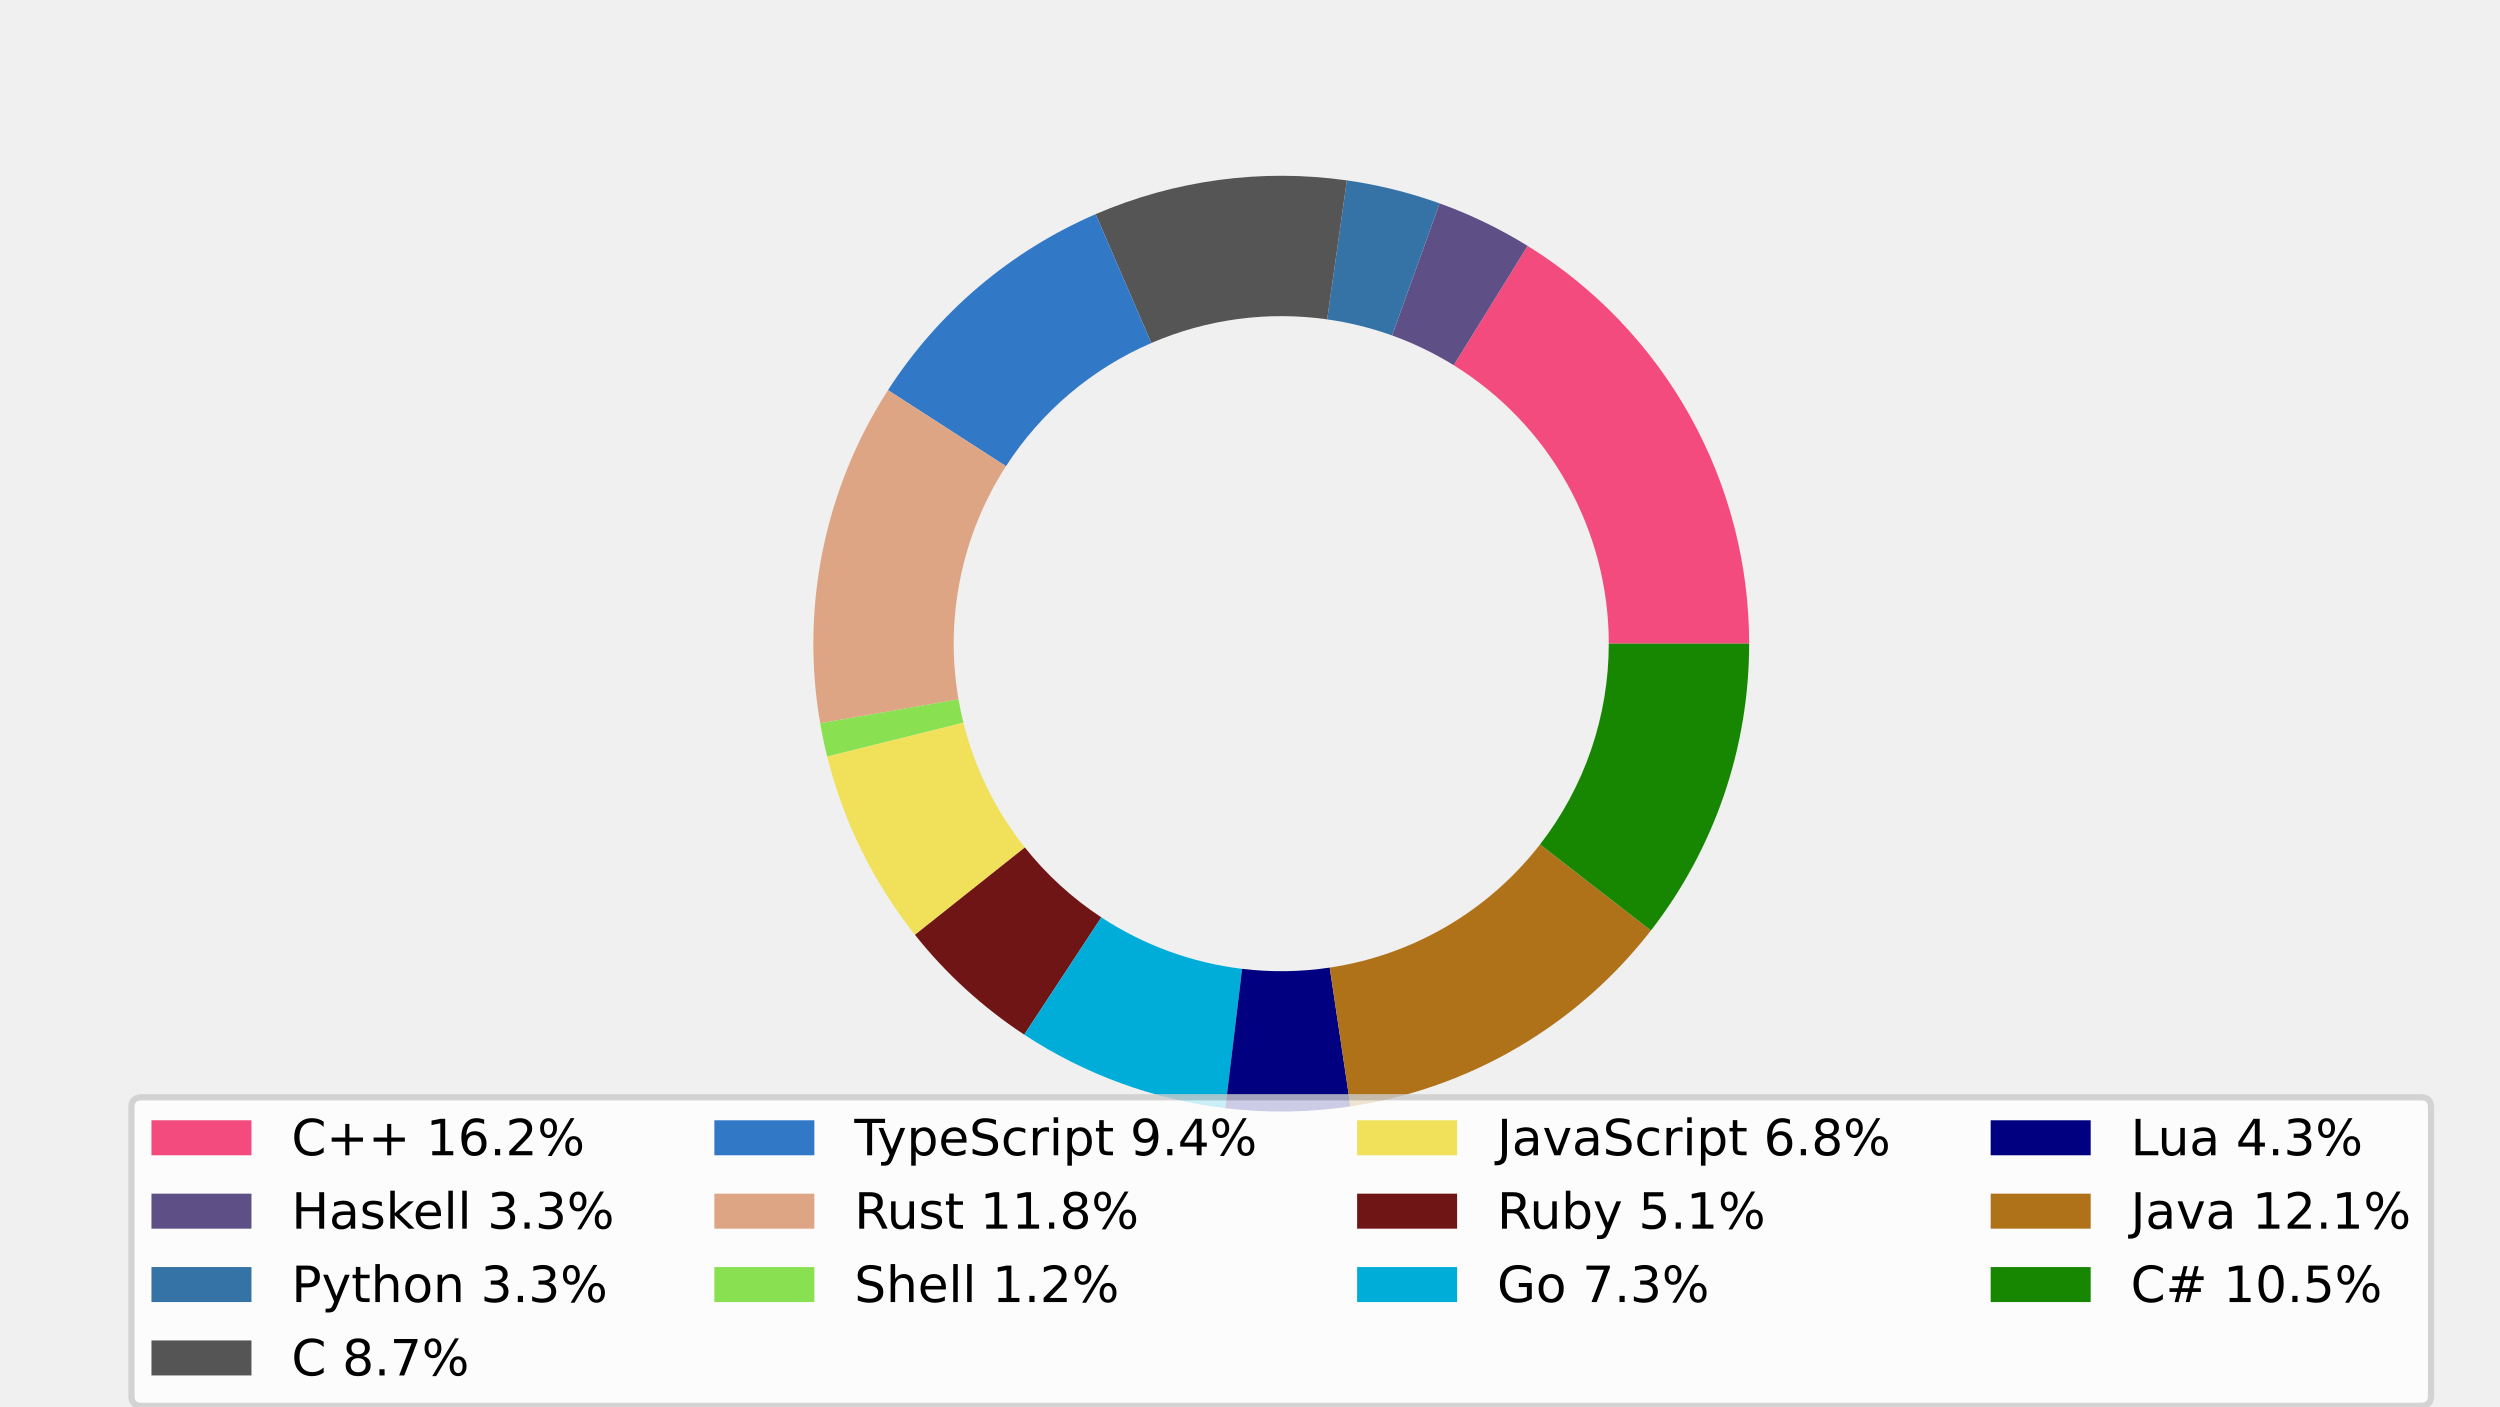
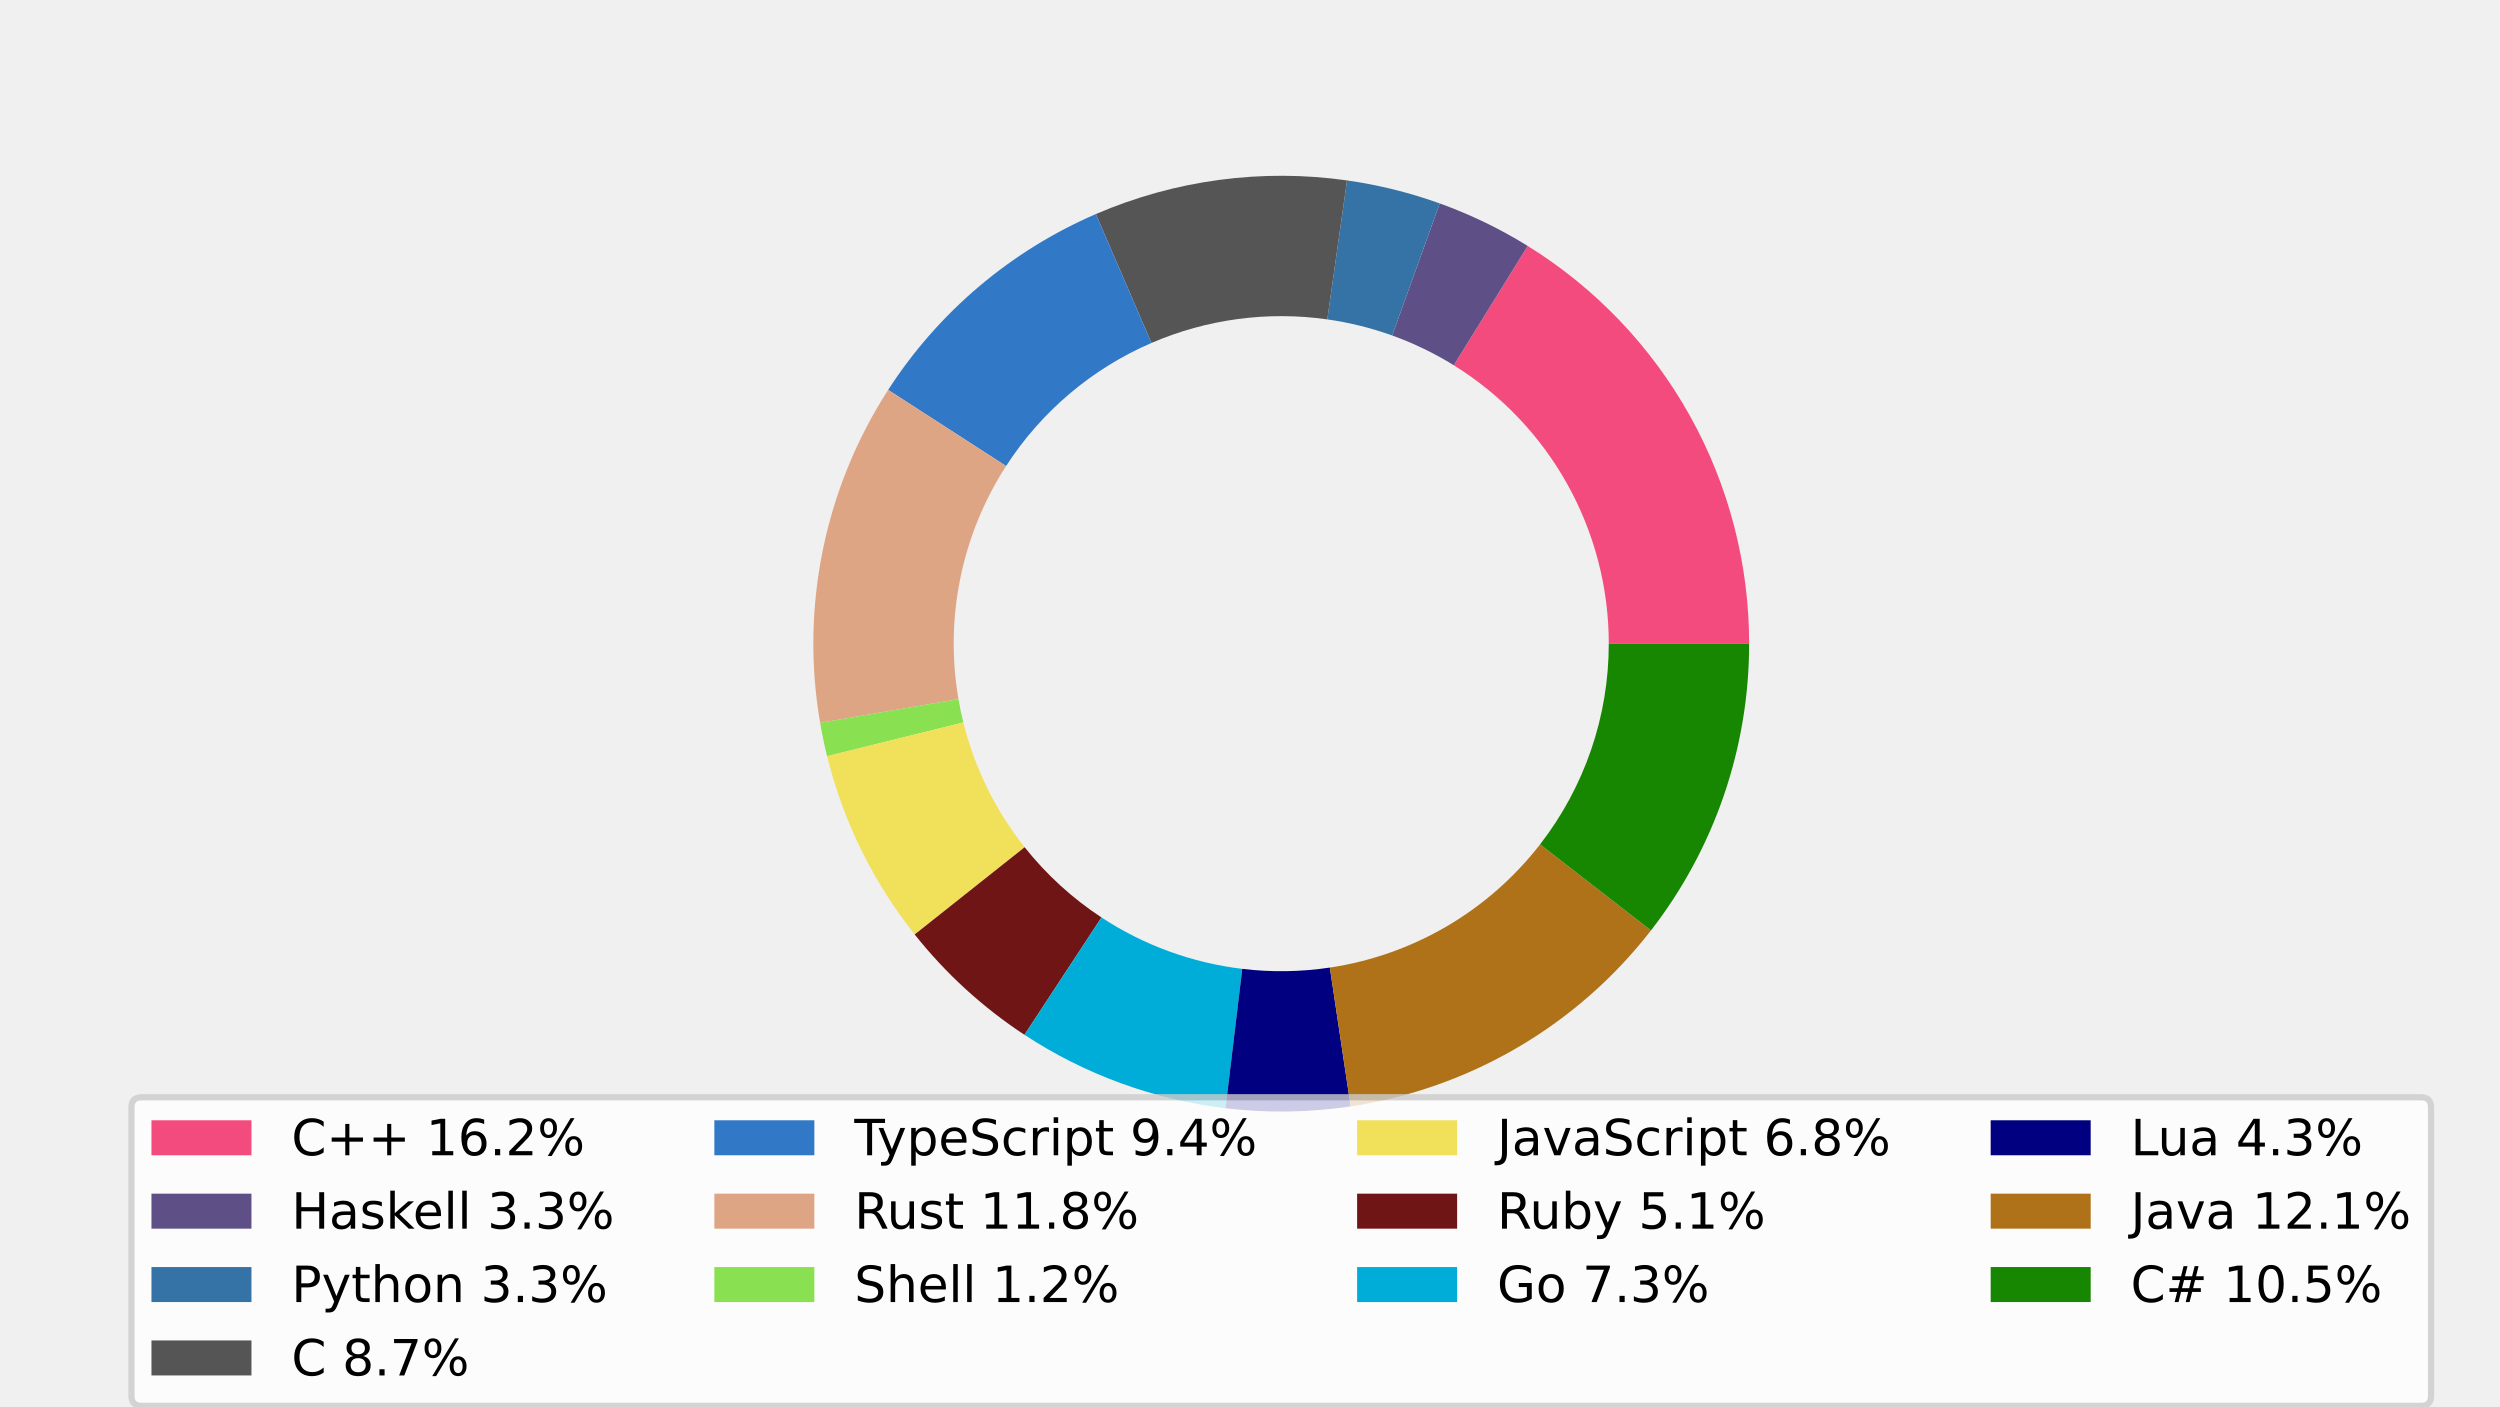
<svg xmlns="http://www.w3.org/2000/svg" xmlns:xlink="http://www.w3.org/1999/xlink" width="400pt" height="225pt" viewBox="0 0 400 225" version="1.1">
  <defs>
    <style type="text/css">*{stroke-linejoin: round; stroke-linecap: butt}</style>
  </defs>
  <g id="figure_1">
    <g id="patch_1">
      <path d="M 0 225  L 400 225  L 400 0  L 0 0  L 0 225  z " style="fill: none" />
    </g>
    <g id="axes_1">
      <g id="patch_2">
-         <path d="M 257.405 102.987  C 257.405 94.063 255.125 85.285 250.783 77.489  C 246.441 69.692 240.179 63.133 232.592 58.434  L 244.417 39.34  C 255.255 46.052 264.201 55.423 270.404 66.561  C 276.607 77.698 279.864 90.238 279.864 102.987  z " clip-path="url(#p9ce96ccfa5)" style="fill: #f34b7d" />
+         <path d="M 257.405 102.987  C 257.405 94.065 255.126 85.29 250.786 77.495  C 246.447 69.7 240.187 63.141 232.603 58.441  L 244.434 39.35  C 255.267 46.064 264.209 55.434 270.409 66.569  C 276.609 77.705 279.864 90.242 279.864 102.987  z " clip-path="url(#pddd008ba89)" style="fill: #f34b7d" />
      </g>
      <g id="patch_3">
-         <path d="M 232.592 58.434  C 231.037 57.471 229.433 56.591 227.787 55.796  C 226.14 55.001 224.454 54.292 222.733 53.674  L 230.333 32.539  C 232.791 33.423 235.201 34.435 237.553 35.571  C 239.905 36.707 242.196 37.965 244.417 39.34  z " clip-path="url(#p9ce96ccfa5)" style="fill: #5e5086" />
+         <path d="M 232.603 58.441  C 231.05 57.479 229.447 56.598 227.801 55.802  C 226.155 55.007 224.469 54.298 222.749 53.679  L 230.356 32.548  C 232.813 33.432 235.222 34.444 237.573 35.58  C 239.924 36.717 242.214 37.975 244.434 39.35  z " clip-path="url(#pddd008ba89)" style="fill: #5e5086" />
      </g>
      <g id="patch_4">
-         <path d="M 222.733 53.674  C 221.052 53.069 219.34 52.551 217.606 52.121  C 215.871 51.691 214.116 51.35 212.347 51.1  L 215.496 28.862  C 218.023 29.22 220.531 29.707 223.008 30.321  C 225.486 30.935 227.931 31.676 230.333 32.539  z " clip-path="url(#p9ce96ccfa5)" style="fill: #3572a5" />
+         <path d="M 222.749 53.679  C 221.068 53.074 219.357 52.556 217.624 52.125  C 215.89 51.695 214.135 51.354 212.366 51.102  L 215.524 28.866  C 218.05 29.225 220.557 29.713 223.034 30.327  C 225.511 30.942 227.954 31.683 230.356 32.548  z " clip-path="url(#pddd008ba89)" style="fill: #3572a5" />
      </g>
      <g id="patch_5">
-         <path d="M 212.347 51.1  C 207.595 50.427 202.774 50.41 198.017 51.049  C 193.261 51.689 188.615 52.979 184.21 54.883  L 175.3 34.266  C 181.593 31.547 188.23 29.704 195.025 28.791  C 201.819 27.877 208.708 27.901 215.496 28.862  z " clip-path="url(#p9ce96ccfa5)" style="fill: #555555" />
+         <path d="M 212.366 51.102  C 207.616 50.428 202.796 50.409 198.041 51.046  C 193.285 51.683 188.64 52.971 184.235 54.872  L 175.335 34.251  C 181.628 31.535 188.265 29.696 195.058 28.786  C 201.851 27.876 208.738 27.903 215.524 28.866  z " clip-path="url(#pddd008ba89)" style="fill: #555555" />
      </g>
      <g id="patch_6">
-         <path d="M 184.21 54.883  C 179.468 56.932 175.056 59.671 171.116 63.01  C 167.176 66.35 163.751 70.254 160.953 74.595  L 142.075 62.427  C 146.073 56.225 150.965 50.648 156.594 45.877  C 162.223 41.106 168.526 37.194 175.3 34.266  z " clip-path="url(#p9ce96ccfa5)" style="fill: #3178c6" />
+         <path d="M 184.235 54.872  C 179.494 56.918 175.081 59.654 171.14 62.99  C 167.199 66.326 163.772 70.227 160.972 74.565  L 142.103 62.385  C 146.103 56.187 150.998 50.615 156.628 45.849  C 162.259 41.082 168.562 37.174 175.335 34.251  z " clip-path="url(#pddd008ba89)" style="fill: #3178c6" />
      </g>
      <g id="patch_7">
-         <path d="M 160.953 74.595  C 157.425 80.069 154.948 86.152 153.649 92.533  C 152.349 98.914 152.251 105.482 153.359 111.899  L 131.227 115.719  C 129.645 106.551 129.785 97.169 131.641 88.053  C 133.496 78.937 137.035 70.247 142.075 62.427  z " clip-path="url(#p9ce96ccfa5)" style="fill: #dea584" />
+         <path d="M 160.972 74.565  C 157.441 80.035 154.96 86.115 153.657 92.494  C 152.353 98.872 152.249 105.438 153.351 111.854  L 131.216 115.655  C 129.642 106.488 129.79 97.108 131.652 87.996  C 133.515 78.884 137.059 70.199 142.103 62.385  z " clip-path="url(#pddd008ba89)" style="fill: #dea584" />
      </g>
      <g id="patch_8">
-         <path d="M 153.359 111.899  C 153.467 112.526 153.587 113.151 153.718 113.774  C 153.849 114.397 153.991 115.017 154.144 115.635  L 132.349 121.055  C 132.13 120.173 131.926 119.287 131.739 118.397  C 131.552 117.508 131.381 116.615 131.227 115.719  z " clip-path="url(#p9ce96ccfa5)" style="fill: #89e051" />
+         <path d="M 153.351 111.854  C 153.459 112.481 153.578 113.106 153.708 113.729  C 153.838 114.352 153.98 114.972 154.133 115.589  L 132.333 120.991  C 132.115 120.108 131.912 119.222 131.726 118.333  C 131.54 117.443 131.369 116.55 131.216 115.655  z " clip-path="url(#pddd008ba89)" style="fill: #89e051" />
      </g>
      <g id="patch_9">
-         <path d="M 154.144 115.635  C 155.047 119.265 156.336 122.788 157.989 126.143  C 159.642 129.499 161.649 132.668 163.977 135.596  L 146.395 149.571  C 143.07 145.388 140.203 140.861 137.841 136.067  C 135.48 131.274 133.639 126.241 132.349 121.055  z " clip-path="url(#p9ce96ccfa5)" style="fill: #f1e05a" />
+         <path d="M 154.133 115.589  C 155.033 119.219 156.318 122.743 157.967 126.099  C 159.616 129.455 161.62 132.625 163.944 135.555  L 146.349 149.513  C 143.029 145.327 140.166 140.799 137.81 136.004  C 135.454 131.209 133.618 126.176 132.333 120.991  z " clip-path="url(#pddd008ba89)" style="fill: #f1e05a" />
      </g>
      <g id="patch_10">
-         <path d="M 163.977 135.596  C 165.704 137.769 167.601 139.801 169.651 141.674  C 171.7 143.546 173.894 145.253 176.214 146.777  L 163.877 165.545  C 160.564 163.367 157.428 160.929 154.501 158.254  C 151.573 155.579 148.863 152.676 146.395 149.571  z " clip-path="url(#p9ce96ccfa5)" style="fill: #701516" />
+         <path d="M 163.944 135.555  C 165.678 137.74 167.583 139.784 169.642 141.666  C 171.701 143.548 173.907 145.263 176.239 146.794  L 163.913 165.568  C 160.581 163.381 157.43 160.931 154.489 158.243  C 151.547 155.554 148.825 152.635 146.349 149.513  z " clip-path="url(#pddd008ba89)" style="fill: #701516" />
      </g>
      <g id="patch_11">
-         <path d="M 176.214 146.777  C 179.588 148.995 183.206 150.815 186.998 152.202  C 190.789 153.589 194.728 154.533 198.736 155.016  L 196.052 177.314  C 190.326 176.625 184.698 175.276 179.282 173.295  C 173.866 171.313 168.696 168.713 163.877 165.545  z " clip-path="url(#p9ce96ccfa5)" style="fill: #00add8" />
+         <path d="M 176.239 146.794  C 179.613 149.009 183.231 150.827 187.022 152.211  C 190.813 153.596 194.752 154.538 198.759 155.019  L 196.085 177.318  C 190.36 176.631 184.734 175.286 179.318 173.308  C 173.902 171.33 168.732 168.733 163.913 165.568  z " clip-path="url(#pddd008ba89)" style="fill: #00add8" />
      </g>
      <g id="patch_12">
-         <path d="M 198.736 155.016  C 201.064 155.296 203.408 155.42 205.752 155.386  C 208.096 155.353 210.435 155.162 212.754 154.815  L 216.077 177.027  C 212.764 177.522 209.423 177.795 206.074 177.843  C 202.725 177.891 199.377 177.714 196.052 177.314  z " clip-path="url(#p9ce96ccfa5)" style="fill: #000080" />
+         <path d="M 198.759 155.019  C 201.086 155.298 203.43 155.42 205.773 155.386  C 208.117 155.351 210.455 155.16 212.773 154.812  L 216.104 177.023  C 212.793 177.519 209.452 177.793 206.104 177.843  C 202.757 177.892 199.409 177.717 196.085 177.318  z " clip-path="url(#pddd008ba89)" style="fill: #000080" />
      </g>
      <g id="patch_13">
-         <path d="M 212.754 154.815  C 219.36 153.827 225.716 151.584 231.48 148.209  C 237.244 144.834 242.31 140.388 246.404 135.111  L 264.148 148.879  C 258.299 156.417 251.062 162.769 242.828 167.59  C 234.594 172.412 225.514 175.615 216.077 177.027  z " clip-path="url(#p9ce96ccfa5)" style="fill: #b07219" />
+         <path d="M 212.773 154.812  C 219.377 153.821 225.731 151.578 231.492 148.202  C 237.254 144.826 242.317 140.38 246.41 135.104  L 264.156 148.868  C 258.31 156.406 251.077 162.758 242.846 167.58  C 234.615 172.403 225.538 175.608 216.104 177.023  z " clip-path="url(#pddd008ba89)" style="fill: #b07219" />
      </g>
      <g id="patch_14">
-         <path d="M 246.404 135.111  C 249.945 130.547 252.707 125.429 254.578 119.965  C 256.45 114.5 257.405 108.763 257.405 102.987  L 279.864 102.987  C 279.864 111.239 278.5 119.434 275.826 127.241  C 273.153 135.048 269.207 142.359 264.148 148.879  z " clip-path="url(#p9ce96ccfa5)" style="fill: #178600" />
+         <path d="M 246.41 135.104  C 249.949 130.541 252.709 125.424 254.58 119.96  C 256.45 114.497 257.405 108.762 257.405 102.987  L 279.864 102.987  C 279.864 111.237 278.5 119.43 275.828 127.235  C 273.156 135.04 269.212 142.35 264.156 148.868  z " clip-path="url(#pddd008ba89)" style="fill: #178600" />
      </g>
    </g>
    <g id="axes_2">
      <g id="legend_1">
        <g id="patch_15">
          <path d="M 22.634 224.935  L 387.366 224.935  Q 388.966 224.935 388.966 223.335  L 388.966 177.165  Q 388.966 175.565 387.366 175.565  L 22.634 175.565  Q 21.034 175.565 21.034 177.165  L 21.034 223.335  Q 21.034 224.935 22.634 224.935  z " style="fill: #ffffff; opacity: 0.8; stroke: #cccccc; stroke-linejoin: miter" />
        </g>
        <g id="patch_16">
          <path d="M 24.234 184.844  L 40.234 184.844  L 40.234 179.244  L 24.234 179.244  z " style="fill: #f34b7d" />
        </g>
        <g id="text_1">
          <g transform="translate(46.63437 184.8438) scale(0.08 -0.08)">
            <defs>
              <path id="DejaVuSans-43" d="M 4122 4306  L 4122 3641  Q 3803 3938 3442 4084  Q 3081 4231 2675 4231  Q 1875 4231 1450 3742  Q 1025 3253 1025 2328  Q 1025 1406 1450 917  Q 1875 428 2675 428  Q 3081 428 3442 575  Q 3803 722 4122 1019  L 4122 359  Q 3791 134 3420 21  Q 3050 -91 2638 -91  Q 1578 -91 968 557  Q 359 1206 359 2328  Q 359 3453 968 4101  Q 1578 4750 2638 4750  Q 3056 4750 3426 4639  Q 3797 4528 4122 4306  z " transform="scale(0.015625)" />
              <path id="DejaVuSans-2b" d="M 2944 4013  L 2944 2272  L 4684 2272  L 4684 1741  L 2944 1741  L 2944 0  L 2419 0  L 2419 1741  L 678 1741  L 678 2272  L 2419 2272  L 2419 4013  L 2944 4013  z " transform="scale(0.015625)" />
              <path id="DejaVuSans-20" transform="scale(0.015625)" />
              <path id="DejaVuSans-31" d="M 794 531  L 1825 531  L 1825 4091  L 703 3866  L 703 4441  L 1819 4666  L 2450 4666  L 2450 531  L 3481 531  L 3481 0  L 794 0  L 794 531  z " transform="scale(0.015625)" />
              <path id="DejaVuSans-36" d="M 2113 2584  Q 1688 2584 1439 2293  Q 1191 2003 1191 1497  Q 1191 994 1439 701  Q 1688 409 2113 409  Q 2538 409 2786 701  Q 3034 994 3034 1497  Q 3034 2003 2786 2293  Q 2538 2584 2113 2584  z M 3366 4563  L 3366 3988  Q 3128 4100 2886 4159  Q 2644 4219 2406 4219  Q 1781 4219 1451 3797  Q 1122 3375 1075 2522  Q 1259 2794 1537 2939  Q 1816 3084 2150 3084  Q 2853 3084 3261 2657  Q 3669 2231 3669 1497  Q 3669 778 3244 343  Q 2819 -91 2113 -91  Q 1303 -91 875 529  Q 447 1150 447 2328  Q 447 3434 972 4092  Q 1497 4750 2381 4750  Q 2619 4750 2861 4703  Q 3103 4656 3366 4563  z " transform="scale(0.015625)" />
              <path id="DejaVuSans-2e" d="M 684 794  L 1344 794  L 1344 0  L 684 0  L 684 794  z " transform="scale(0.015625)" />
              <path id="DejaVuSans-32" d="M 1228 531  L 3431 531  L 3431 0  L 469 0  L 469 531  Q 828 903 1448 1529  Q 2069 2156 2228 2338  Q 2531 2678 2651 2914  Q 2772 3150 2772 3378  Q 2772 3750 2511 3984  Q 2250 4219 1831 4219  Q 1534 4219 1204 4116  Q 875 4013 500 3803  L 500 4441  Q 881 4594 1212 4672  Q 1544 4750 1819 4750  Q 2544 4750 2975 4387  Q 3406 4025 3406 3419  Q 3406 3131 3298 2873  Q 3191 2616 2906 2266  Q 2828 2175 2409 1742  Q 1991 1309 1228 531  z " transform="scale(0.015625)" />
              <path id="DejaVuSans-25" d="M 4653 2053  Q 4381 2053 4226 1822  Q 4072 1591 4072 1178  Q 4072 772 4226 539  Q 4381 306 4653 306  Q 4919 306 5073 539  Q 5228 772 5228 1178  Q 5228 1588 5073 1820  Q 4919 2053 4653 2053  z M 4653 2450  Q 5147 2450 5437 2106  Q 5728 1763 5728 1178  Q 5728 594 5436 251  Q 5144 -91 4653 -91  Q 4153 -91 3862 251  Q 3572 594 3572 1178  Q 3572 1766 3864 2108  Q 4156 2450 4653 2450  z M 1428 4353  Q 1159 4353 1004 4120  Q 850 3888 850 3481  Q 850 3069 1003 2837  Q 1156 2606 1428 2606  Q 1700 2606 1854 2837  Q 2009 3069 2009 3481  Q 2009 3884 1853 4118  Q 1697 4353 1428 4353  z M 4250 4750  L 4750 4750  L 1831 -91  L 1331 -91  L 4250 4750  z M 1428 4750  Q 1922 4750 2215 4408  Q 2509 4066 2509 3481  Q 2509 2891 2217 2550  Q 1925 2209 1428 2209  Q 931 2209 642 2551  Q 353 2894 353 3481  Q 353 4063 643 4406  Q 934 4750 1428 4750  z " transform="scale(0.015625)" />
            </defs>
            <use xlink:href="#DejaVuSans-43" />
            <use xlink:href="#DejaVuSans-2b" x="69.824" />
            <use xlink:href="#DejaVuSans-2b" x="153.613" />
            <use xlink:href="#DejaVuSans-20" x="237.402" />
            <use xlink:href="#DejaVuSans-31" x="269.189" />
            <use xlink:href="#DejaVuSans-36" x="332.812" />
            <use xlink:href="#DejaVuSans-2e" x="396.436" />
            <use xlink:href="#DejaVuSans-32" x="428.223" />
            <use xlink:href="#DejaVuSans-25" x="491.846" />
          </g>
        </g>
        <g id="patch_17">
          <path d="M 24.234 196.586  L 40.234 196.586  L 40.234 190.986  L 24.234 190.986  z " style="fill: #5e5086" />
        </g>
        <g id="text_2">
          <g transform="translate(46.63437 196.5863) scale(0.08 -0.08)">
            <defs>
              <path id="DejaVuSans-48" d="M 628 4666  L 1259 4666  L 1259 2753  L 3553 2753  L 3553 4666  L 4184 4666  L 4184 0  L 3553 0  L 3553 2222  L 1259 2222  L 1259 0  L 628 0  L 628 4666  z " transform="scale(0.015625)" />
              <path id="DejaVuSans-61" d="M 2194 1759  Q 1497 1759 1228 1600  Q 959 1441 959 1056  Q 959 750 1161 570  Q 1363 391 1709 391  Q 2188 391 2477 730  Q 2766 1069 2766 1631  L 2766 1759  L 2194 1759  z M 3341 1997  L 3341 0  L 2766 0  L 2766 531  Q 2569 213 2275 61  Q 1981 -91 1556 -91  Q 1019 -91 701 211  Q 384 513 384 1019  Q 384 1609 779 1909  Q 1175 2209 1959 2209  L 2766 2209  L 2766 2266  Q 2766 2663 2505 2880  Q 2244 3097 1772 3097  Q 1472 3097 1187 3025  Q 903 2953 641 2809  L 641 3341  Q 956 3463 1253 3523  Q 1550 3584 1831 3584  Q 2591 3584 2966 3190  Q 3341 2797 3341 1997  z " transform="scale(0.015625)" />
              <path id="DejaVuSans-73" d="M 2834 3397  L 2834 2853  Q 2591 2978 2328 3040  Q 2066 3103 1784 3103  Q 1356 3103 1142 2972  Q 928 2841 928 2578  Q 928 2378 1081 2264  Q 1234 2150 1697 2047  L 1894 2003  Q 2506 1872 2764 1633  Q 3022 1394 3022 966  Q 3022 478 2636 193  Q 2250 -91 1575 -91  Q 1294 -91 989 -36  Q 684 19 347 128  L 347 722  Q 666 556 975 473  Q 1284 391 1588 391  Q 1994 391 2212 530  Q 2431 669 2431 922  Q 2431 1156 2273 1281  Q 2116 1406 1581 1522  L 1381 1569  Q 847 1681 609 1914  Q 372 2147 372 2553  Q 372 3047 722 3315  Q 1072 3584 1716 3584  Q 2034 3584 2315 3537  Q 2597 3491 2834 3397  z " transform="scale(0.015625)" />
              <path id="DejaVuSans-6b" d="M 581 4863  L 1159 4863  L 1159 1991  L 2875 3500  L 3609 3500  L 1753 1863  L 3688 0  L 2938 0  L 1159 1709  L 1159 0  L 581 0  L 581 4863  z " transform="scale(0.015625)" />
              <path id="DejaVuSans-65" d="M 3597 1894  L 3597 1613  L 953 1613  Q 991 1019 1311 708  Q 1631 397 2203 397  Q 2534 397 2845 478  Q 3156 559 3463 722  L 3463 178  Q 3153 47 2828 -22  Q 2503 -91 2169 -91  Q 1331 -91 842 396  Q 353 884 353 1716  Q 353 2575 817 3079  Q 1281 3584 2069 3584  Q 2775 3584 3186 3129  Q 3597 2675 3597 1894  z M 3022 2063  Q 3016 2534 2758 2815  Q 2500 3097 2075 3097  Q 1594 3097 1305 2825  Q 1016 2553 972 2059  L 3022 2063  z " transform="scale(0.015625)" />
              <path id="DejaVuSans-6c" d="M 603 4863  L 1178 4863  L 1178 0  L 603 0  L 603 4863  z " transform="scale(0.015625)" />
              <path id="DejaVuSans-33" d="M 2597 2516  Q 3050 2419 3304 2112  Q 3559 1806 3559 1356  Q 3559 666 3084 287  Q 2609 -91 1734 -91  Q 1441 -91 1130 -33  Q 819 25 488 141  L 488 750  Q 750 597 1062 519  Q 1375 441 1716 441  Q 2309 441 2620 675  Q 2931 909 2931 1356  Q 2931 1769 2642 2001  Q 2353 2234 1838 2234  L 1294 2234  L 1294 2753  L 1863 2753  Q 2328 2753 2575 2939  Q 2822 3125 2822 3475  Q 2822 3834 2567 4026  Q 2313 4219 1838 4219  Q 1578 4219 1281 4162  Q 984 4106 628 3988  L 628 4550  Q 988 4650 1302 4700  Q 1616 4750 1894 4750  Q 2613 4750 3031 4423  Q 3450 4097 3450 3541  Q 3450 3153 3228 2886  Q 3006 2619 2597 2516  z " transform="scale(0.015625)" />
            </defs>
            <use xlink:href="#DejaVuSans-48" />
            <use xlink:href="#DejaVuSans-61" x="75.195" />
            <use xlink:href="#DejaVuSans-73" x="136.475" />
            <use xlink:href="#DejaVuSans-6b" x="188.574" />
            <use xlink:href="#DejaVuSans-65" x="242.859" />
            <use xlink:href="#DejaVuSans-6c" x="304.383" />
            <use xlink:href="#DejaVuSans-6c" x="332.166" />
            <use xlink:href="#DejaVuSans-20" x="359.949" />
            <use xlink:href="#DejaVuSans-33" x="391.736" />
            <use xlink:href="#DejaVuSans-2e" x="455.359" />
            <use xlink:href="#DejaVuSans-33" x="487.146" />
            <use xlink:href="#DejaVuSans-25" x="550.77" />
          </g>
        </g>
        <g id="patch_18">
          <path d="M 24.234 208.329  L 40.234 208.329  L 40.234 202.729  L 24.234 202.729  z " style="fill: #3572a5" />
        </g>
        <g id="text_3">
          <g transform="translate(46.63437 208.3288) scale(0.08 -0.08)">
            <defs>
              <path id="DejaVuSans-50" d="M 1259 4147  L 1259 2394  L 2053 2394  Q 2494 2394 2734 2622  Q 2975 2850 2975 3272  Q 2975 3691 2734 3919  Q 2494 4147 2053 4147  L 1259 4147  z M 628 4666  L 2053 4666  Q 2838 4666 3239 4311  Q 3641 3956 3641 3272  Q 3641 2581 3239 2228  Q 2838 1875 2053 1875  L 1259 1875  L 1259 0  L 628 0  L 628 4666  z " transform="scale(0.015625)" />
              <path id="DejaVuSans-79" d="M 2059 -325  Q 1816 -950 1584 -1140  Q 1353 -1331 966 -1331  L 506 -1331  L 506 -850  L 844 -850  Q 1081 -850 1212 -737  Q 1344 -625 1503 -206  L 1606 56  L 191 3500  L 800 3500  L 1894 763  L 2988 3500  L 3597 3500  L 2059 -325  z " transform="scale(0.015625)" />
              <path id="DejaVuSans-74" d="M 1172 4494  L 1172 3500  L 2356 3500  L 2356 3053  L 1172 3053  L 1172 1153  Q 1172 725 1289 603  Q 1406 481 1766 481  L 2356 481  L 2356 0  L 1766 0  Q 1100 0 847 248  Q 594 497 594 1153  L 594 3053  L 172 3053  L 172 3500  L 594 3500  L 594 4494  L 1172 4494  z " transform="scale(0.015625)" />
              <path id="DejaVuSans-68" d="M 3513 2113  L 3513 0  L 2938 0  L 2938 2094  Q 2938 2591 2744 2837  Q 2550 3084 2163 3084  Q 1697 3084 1428 2787  Q 1159 2491 1159 1978  L 1159 0  L 581 0  L 581 4863  L 1159 4863  L 1159 2956  Q 1366 3272 1645 3428  Q 1925 3584 2291 3584  Q 2894 3584 3203 3211  Q 3513 2838 3513 2113  z " transform="scale(0.015625)" />
              <path id="DejaVuSans-6f" d="M 1959 3097  Q 1497 3097 1228 2736  Q 959 2375 959 1747  Q 959 1119 1226 758  Q 1494 397 1959 397  Q 2419 397 2687 759  Q 2956 1122 2956 1747  Q 2956 2369 2687 2733  Q 2419 3097 1959 3097  z M 1959 3584  Q 2709 3584 3137 3096  Q 3566 2609 3566 1747  Q 3566 888 3137 398  Q 2709 -91 1959 -91  Q 1206 -91 779 398  Q 353 888 353 1747  Q 353 2609 779 3096  Q 1206 3584 1959 3584  z " transform="scale(0.015625)" />
              <path id="DejaVuSans-6e" d="M 3513 2113  L 3513 0  L 2938 0  L 2938 2094  Q 2938 2591 2744 2837  Q 2550 3084 2163 3084  Q 1697 3084 1428 2787  Q 1159 2491 1159 1978  L 1159 0  L 581 0  L 581 3500  L 1159 3500  L 1159 2956  Q 1366 3272 1645 3428  Q 1925 3584 2291 3584  Q 2894 3584 3203 3211  Q 3513 2838 3513 2113  z " transform="scale(0.015625)" />
            </defs>
            <use xlink:href="#DejaVuSans-50" />
            <use xlink:href="#DejaVuSans-79" x="60.303" />
            <use xlink:href="#DejaVuSans-74" x="119.482" />
            <use xlink:href="#DejaVuSans-68" x="158.691" />
            <use xlink:href="#DejaVuSans-6f" x="222.07" />
            <use xlink:href="#DejaVuSans-6e" x="283.252" />
            <use xlink:href="#DejaVuSans-20" x="346.631" />
            <use xlink:href="#DejaVuSans-33" x="378.418" />
            <use xlink:href="#DejaVuSans-2e" x="442.041" />
            <use xlink:href="#DejaVuSans-33" x="473.828" />
            <use xlink:href="#DejaVuSans-25" x="537.451" />
          </g>
        </g>
        <g id="patch_19">
          <path d="M 24.234 220.071  L 40.234 220.071  L 40.234 214.471  L 24.234 214.471  z " style="fill: #555555" />
        </g>
        <g id="text_4">
          <g transform="translate(46.63437 220.0712) scale(0.08 -0.08)">
            <defs>
              <path id="DejaVuSans-38" d="M 2034 2216  Q 1584 2216 1326 1975  Q 1069 1734 1069 1313  Q 1069 891 1326 650  Q 1584 409 2034 409  Q 2484 409 2743 651  Q 3003 894 3003 1313  Q 3003 1734 2745 1975  Q 2488 2216 2034 2216  z M 1403 2484  Q 997 2584 770 2862  Q 544 3141 544 3541  Q 544 4100 942 4425  Q 1341 4750 2034 4750  Q 2731 4750 3128 4425  Q 3525 4100 3525 3541  Q 3525 3141 3298 2862  Q 3072 2584 2669 2484  Q 3125 2378 3379 2068  Q 3634 1759 3634 1313  Q 3634 634 3220 271  Q 2806 -91 2034 -91  Q 1263 -91 848 271  Q 434 634 434 1313  Q 434 1759 690 2068  Q 947 2378 1403 2484  z M 1172 3481  Q 1172 3119 1398 2916  Q 1625 2713 2034 2713  Q 2441 2713 2670 2916  Q 2900 3119 2900 3481  Q 2900 3844 2670 4047  Q 2441 4250 2034 4250  Q 1625 4250 1398 4047  Q 1172 3844 1172 3481  z " transform="scale(0.015625)" />
              <path id="DejaVuSans-37" d="M 525 4666  L 3525 4666  L 3525 4397  L 1831 0  L 1172 0  L 2766 4134  L 525 4134  L 525 4666  z " transform="scale(0.015625)" />
            </defs>
            <use xlink:href="#DejaVuSans-43" />
            <use xlink:href="#DejaVuSans-20" x="69.824" />
            <use xlink:href="#DejaVuSans-38" x="101.611" />
            <use xlink:href="#DejaVuSans-2e" x="165.234" />
            <use xlink:href="#DejaVuSans-37" x="197.021" />
            <use xlink:href="#DejaVuSans-25" x="260.645" />
          </g>
        </g>
        <g id="patch_20">
          <path d="M 114.297 184.844  L 130.297 184.844  L 130.297 179.244  L 114.297 179.244  z " style="fill: #3178c6" />
        </g>
        <g id="text_5">
          <g transform="translate(136.6969 184.8438) scale(0.08 -0.08)">
            <defs>
              <path id="DejaVuSans-54" d="M -19 4666  L 3928 4666  L 3928 4134  L 2272 4134  L 2272 0  L 1638 0  L 1638 4134  L -19 4134  L -19 4666  z " transform="scale(0.015625)" />
              <path id="DejaVuSans-70" d="M 1159 525  L 1159 -1331  L 581 -1331  L 581 3500  L 1159 3500  L 1159 2969  Q 1341 3281 1617 3432  Q 1894 3584 2278 3584  Q 2916 3584 3314 3078  Q 3713 2572 3713 1747  Q 3713 922 3314 415  Q 2916 -91 2278 -91  Q 1894 -91 1617 61  Q 1341 213 1159 525  z M 3116 1747  Q 3116 2381 2855 2742  Q 2594 3103 2138 3103  Q 1681 3103 1420 2742  Q 1159 2381 1159 1747  Q 1159 1113 1420 752  Q 1681 391 2138 391  Q 2594 391 2855 752  Q 3116 1113 3116 1747  z " transform="scale(0.015625)" />
              <path id="DejaVuSans-53" d="M 3425 4513  L 3425 3897  Q 3066 4069 2747 4153  Q 2428 4238 2131 4238  Q 1616 4238 1336 4038  Q 1056 3838 1056 3469  Q 1056 3159 1242 3001  Q 1428 2844 1947 2747  L 2328 2669  Q 3034 2534 3370 2195  Q 3706 1856 3706 1288  Q 3706 609 3251 259  Q 2797 -91 1919 -91  Q 1588 -91 1214 -16  Q 841 59 441 206  L 441 856  Q 825 641 1194 531  Q 1563 422 1919 422  Q 2459 422 2753 634  Q 3047 847 3047 1241  Q 3047 1584 2836 1778  Q 2625 1972 2144 2069  L 1759 2144  Q 1053 2284 737 2584  Q 422 2884 422 3419  Q 422 4038 858 4394  Q 1294 4750 2059 4750  Q 2388 4750 2728 4690  Q 3069 4631 3425 4513  z " transform="scale(0.015625)" />
              <path id="DejaVuSans-63" d="M 3122 3366  L 3122 2828  Q 2878 2963 2633 3030  Q 2388 3097 2138 3097  Q 1578 3097 1268 2742  Q 959 2388 959 1747  Q 959 1106 1268 751  Q 1578 397 2138 397  Q 2388 397 2633 464  Q 2878 531 3122 666  L 3122 134  Q 2881 22 2623 -34  Q 2366 -91 2075 -91  Q 1284 -91 818 406  Q 353 903 353 1747  Q 353 2603 823 3093  Q 1294 3584 2113 3584  Q 2378 3584 2631 3529  Q 2884 3475 3122 3366  z " transform="scale(0.015625)" />
              <path id="DejaVuSans-72" d="M 2631 2963  Q 2534 3019 2420 3045  Q 2306 3072 2169 3072  Q 1681 3072 1420 2755  Q 1159 2438 1159 1844  L 1159 0  L 581 0  L 581 3500  L 1159 3500  L 1159 2956  Q 1341 3275 1631 3429  Q 1922 3584 2338 3584  Q 2397 3584 2469 3576  Q 2541 3569 2628 3553  L 2631 2963  z " transform="scale(0.015625)" />
              <path id="DejaVuSans-69" d="M 603 3500  L 1178 3500  L 1178 0  L 603 0  L 603 3500  z M 603 4863  L 1178 4863  L 1178 4134  L 603 4134  L 603 4863  z " transform="scale(0.015625)" />
              <path id="DejaVuSans-39" d="M 703 97  L 703 672  Q 941 559 1184 500  Q 1428 441 1663 441  Q 2288 441 2617 861  Q 2947 1281 2994 2138  Q 2813 1869 2534 1725  Q 2256 1581 1919 1581  Q 1219 1581 811 2004  Q 403 2428 403 3163  Q 403 3881 828 4315  Q 1253 4750 1959 4750  Q 2769 4750 3195 4129  Q 3622 3509 3622 2328  Q 3622 1225 3098 567  Q 2575 -91 1691 -91  Q 1453 -91 1209 -44  Q 966 3 703 97  z M 1959 2075  Q 2384 2075 2632 2365  Q 2881 2656 2881 3163  Q 2881 3666 2632 3958  Q 2384 4250 1959 4250  Q 1534 4250 1286 3958  Q 1038 3666 1038 3163  Q 1038 2656 1286 2365  Q 1534 2075 1959 2075  z " transform="scale(0.015625)" />
              <path id="DejaVuSans-34" d="M 2419 4116  L 825 1625  L 2419 1625  L 2419 4116  z M 2253 4666  L 3047 4666  L 3047 1625  L 3713 1625  L 3713 1100  L 3047 1100  L 3047 0  L 2419 0  L 2419 1100  L 313 1100  L 313 1709  L 2253 4666  z " transform="scale(0.015625)" />
            </defs>
            <use xlink:href="#DejaVuSans-54" />
            <use xlink:href="#DejaVuSans-79" x="45.459" />
            <use xlink:href="#DejaVuSans-70" x="104.639" />
            <use xlink:href="#DejaVuSans-65" x="168.115" />
            <use xlink:href="#DejaVuSans-53" x="229.639" />
            <use xlink:href="#DejaVuSans-63" x="293.115" />
            <use xlink:href="#DejaVuSans-72" x="348.096" />
            <use xlink:href="#DejaVuSans-69" x="389.209" />
            <use xlink:href="#DejaVuSans-70" x="416.992" />
            <use xlink:href="#DejaVuSans-74" x="480.469" />
            <use xlink:href="#DejaVuSans-20" x="519.678" />
            <use xlink:href="#DejaVuSans-39" x="551.465" />
            <use xlink:href="#DejaVuSans-2e" x="615.088" />
            <use xlink:href="#DejaVuSans-34" x="646.875" />
            <use xlink:href="#DejaVuSans-25" x="710.498" />
          </g>
        </g>
        <g id="patch_21">
          <path d="M 114.297 196.586  L 130.297 196.586  L 130.297 190.986  L 114.297 190.986  z " style="fill: #dea584" />
        </g>
        <g id="text_6">
          <g transform="translate(136.6969 196.5863) scale(0.08 -0.08)">
            <defs>
              <path id="DejaVuSans-52" d="M 2841 2188  Q 3044 2119 3236 1894  Q 3428 1669 3622 1275  L 4263 0  L 3584 0  L 2988 1197  Q 2756 1666 2539 1819  Q 2322 1972 1947 1972  L 1259 1972  L 1259 0  L 628 0  L 628 4666  L 2053 4666  Q 2853 4666 3247 4331  Q 3641 3997 3641 3322  Q 3641 2881 3436 2590  Q 3231 2300 2841 2188  z M 1259 4147  L 1259 2491  L 2053 2491  Q 2509 2491 2742 2702  Q 2975 2913 2975 3322  Q 2975 3731 2742 3939  Q 2509 4147 2053 4147  L 1259 4147  z " transform="scale(0.015625)" />
              <path id="DejaVuSans-75" d="M 544 1381  L 544 3500  L 1119 3500  L 1119 1403  Q 1119 906 1312 657  Q 1506 409 1894 409  Q 2359 409 2629 706  Q 2900 1003 2900 1516  L 2900 3500  L 3475 3500  L 3475 0  L 2900 0  L 2900 538  Q 2691 219 2414 64  Q 2138 -91 1772 -91  Q 1169 -91 856 284  Q 544 659 544 1381  z M 1991 3584  L 1991 3584  z " transform="scale(0.015625)" />
            </defs>
            <use xlink:href="#DejaVuSans-52" />
            <use xlink:href="#DejaVuSans-75" x="64.982" />
            <use xlink:href="#DejaVuSans-73" x="128.361" />
            <use xlink:href="#DejaVuSans-74" x="180.461" />
            <use xlink:href="#DejaVuSans-20" x="219.67" />
            <use xlink:href="#DejaVuSans-31" x="251.457" />
            <use xlink:href="#DejaVuSans-31" x="315.08" />
            <use xlink:href="#DejaVuSans-2e" x="378.703" />
            <use xlink:href="#DejaVuSans-38" x="410.49" />
            <use xlink:href="#DejaVuSans-25" x="474.113" />
          </g>
        </g>
        <g id="patch_22">
          <path d="M 114.297 208.329  L 130.297 208.329  L 130.297 202.729  L 114.297 202.729  z " style="fill: #89e051" />
        </g>
        <g id="text_7">
          <g transform="translate(136.6969 208.3288) scale(0.08 -0.08)">
            <use xlink:href="#DejaVuSans-53" />
            <use xlink:href="#DejaVuSans-68" x="63.477" />
            <use xlink:href="#DejaVuSans-65" x="126.855" />
            <use xlink:href="#DejaVuSans-6c" x="188.379" />
            <use xlink:href="#DejaVuSans-6c" x="216.162" />
            <use xlink:href="#DejaVuSans-20" x="243.945" />
            <use xlink:href="#DejaVuSans-31" x="275.732" />
            <use xlink:href="#DejaVuSans-2e" x="339.355" />
            <use xlink:href="#DejaVuSans-32" x="371.143" />
            <use xlink:href="#DejaVuSans-25" x="434.766" />
          </g>
        </g>
        <g id="patch_23">
          <path d="M 217.139 184.844  L 233.139 184.844  L 233.139 179.244  L 217.139 179.244  z " style="fill: #f1e05a" />
        </g>
        <g id="text_8">
          <g transform="translate(239.5394 184.8438) scale(0.08 -0.08)">
            <defs>
              <path id="DejaVuSans-4a" d="M 628 4666  L 1259 4666  L 1259 325  Q 1259 -519 939 -900  Q 619 -1281 -91 -1281  L -331 -1281  L -331 -750  L -134 -750  Q 284 -750 456 -515  Q 628 -281 628 325  L 628 4666  z " transform="scale(0.015625)" />
              <path id="DejaVuSans-76" d="M 191 3500  L 800 3500  L 1894 563  L 2988 3500  L 3597 3500  L 2284 0  L 1503 0  L 191 3500  z " transform="scale(0.015625)" />
            </defs>
            <use xlink:href="#DejaVuSans-4a" />
            <use xlink:href="#DejaVuSans-61" x="29.492" />
            <use xlink:href="#DejaVuSans-76" x="90.771" />
            <use xlink:href="#DejaVuSans-61" x="149.951" />
            <use xlink:href="#DejaVuSans-53" x="211.23" />
            <use xlink:href="#DejaVuSans-63" x="274.707" />
            <use xlink:href="#DejaVuSans-72" x="329.688" />
            <use xlink:href="#DejaVuSans-69" x="370.801" />
            <use xlink:href="#DejaVuSans-70" x="398.584" />
            <use xlink:href="#DejaVuSans-74" x="462.061" />
            <use xlink:href="#DejaVuSans-20" x="501.27" />
            <use xlink:href="#DejaVuSans-36" x="533.057" />
            <use xlink:href="#DejaVuSans-2e" x="596.68" />
            <use xlink:href="#DejaVuSans-38" x="628.467" />
            <use xlink:href="#DejaVuSans-25" x="692.09" />
          </g>
        </g>
        <g id="patch_24">
          <path d="M 217.139 196.586  L 233.139 196.586  L 233.139 190.986  L 217.139 190.986  z " style="fill: #701516" />
        </g>
        <g id="text_9">
          <g transform="translate(239.5394 196.5863) scale(0.08 -0.08)">
            <defs>
              <path id="DejaVuSans-62" d="M 3116 1747  Q 3116 2381 2855 2742  Q 2594 3103 2138 3103  Q 1681 3103 1420 2742  Q 1159 2381 1159 1747  Q 1159 1113 1420 752  Q 1681 391 2138 391  Q 2594 391 2855 752  Q 3116 1113 3116 1747  z M 1159 2969  Q 1341 3281 1617 3432  Q 1894 3584 2278 3584  Q 2916 3584 3314 3078  Q 3713 2572 3713 1747  Q 3713 922 3314 415  Q 2916 -91 2278 -91  Q 1894 -91 1617 61  Q 1341 213 1159 525  L 1159 0  L 581 0  L 581 4863  L 1159 4863  L 1159 2969  z " transform="scale(0.015625)" />
              <path id="DejaVuSans-35" d="M 691 4666  L 3169 4666  L 3169 4134  L 1269 4134  L 1269 2991  Q 1406 3038 1543 3061  Q 1681 3084 1819 3084  Q 2600 3084 3056 2656  Q 3513 2228 3513 1497  Q 3513 744 3044 326  Q 2575 -91 1722 -91  Q 1428 -91 1123 -41  Q 819 9 494 109  L 494 744  Q 775 591 1075 516  Q 1375 441 1709 441  Q 2250 441 2565 725  Q 2881 1009 2881 1497  Q 2881 1984 2565 2268  Q 2250 2553 1709 2553  Q 1456 2553 1204 2497  Q 953 2441 691 2322  L 691 4666  z " transform="scale(0.015625)" />
            </defs>
            <use xlink:href="#DejaVuSans-52" />
            <use xlink:href="#DejaVuSans-75" x="64.982" />
            <use xlink:href="#DejaVuSans-62" x="128.361" />
            <use xlink:href="#DejaVuSans-79" x="191.838" />
            <use xlink:href="#DejaVuSans-20" x="251.018" />
            <use xlink:href="#DejaVuSans-35" x="282.805" />
            <use xlink:href="#DejaVuSans-2e" x="346.428" />
            <use xlink:href="#DejaVuSans-31" x="378.215" />
            <use xlink:href="#DejaVuSans-25" x="441.838" />
          </g>
        </g>
        <g id="patch_25">
          <path d="M 217.139 208.329  L 233.139 208.329  L 233.139 202.729  L 217.139 202.729  z " style="fill: #00add8" />
        </g>
        <g id="text_10">
          <g transform="translate(239.5394 208.3288) scale(0.08 -0.08)">
            <defs>
              <path id="DejaVuSans-47" d="M 3809 666  L 3809 1919  L 2778 1919  L 2778 2438  L 4434 2438  L 4434 434  Q 4069 175 3628 42  Q 3188 -91 2688 -91  Q 1594 -91 976 548  Q 359 1188 359 2328  Q 359 3472 976 4111  Q 1594 4750 2688 4750  Q 3144 4750 3555 4637  Q 3966 4525 4313 4306  L 4313 3634  Q 3963 3931 3569 4081  Q 3175 4231 2741 4231  Q 1884 4231 1454 3753  Q 1025 3275 1025 2328  Q 1025 1384 1454 906  Q 1884 428 2741 428  Q 3075 428 3337 486  Q 3600 544 3809 666  z " transform="scale(0.015625)" />
            </defs>
            <use xlink:href="#DejaVuSans-47" />
            <use xlink:href="#DejaVuSans-6f" x="77.49" />
            <use xlink:href="#DejaVuSans-20" x="138.672" />
            <use xlink:href="#DejaVuSans-37" x="170.459" />
            <use xlink:href="#DejaVuSans-2e" x="234.082" />
            <use xlink:href="#DejaVuSans-33" x="265.869" />
            <use xlink:href="#DejaVuSans-25" x="329.492" />
          </g>
        </g>
        <g id="patch_26">
          <path d="M 318.509 184.844  L 334.509 184.844  L 334.509 179.244  L 318.509 179.244  z " style="fill: #000080" />
        </g>
        <g id="text_11">
          <g transform="translate(340.9094 184.8438) scale(0.08 -0.08)">
            <defs>
              <path id="DejaVuSans-4c" d="M 628 4666  L 1259 4666  L 1259 531  L 3531 531  L 3531 0  L 628 0  L 628 4666  z " transform="scale(0.015625)" />
            </defs>
            <use xlink:href="#DejaVuSans-4c" />
            <use xlink:href="#DejaVuSans-75" x="53.963" />
            <use xlink:href="#DejaVuSans-61" x="117.342" />
            <use xlink:href="#DejaVuSans-20" x="178.621" />
            <use xlink:href="#DejaVuSans-34" x="210.408" />
            <use xlink:href="#DejaVuSans-2e" x="274.031" />
            <use xlink:href="#DejaVuSans-33" x="305.818" />
            <use xlink:href="#DejaVuSans-25" x="369.441" />
          </g>
        </g>
        <g id="patch_27">
          <path d="M 318.509 196.586  L 334.509 196.586  L 334.509 190.986  L 318.509 190.986  z " style="fill: #b07219" />
        </g>
        <g id="text_12">
          <g transform="translate(340.9094 196.5863) scale(0.08 -0.08)">
            <use xlink:href="#DejaVuSans-4a" />
            <use xlink:href="#DejaVuSans-61" x="29.492" />
            <use xlink:href="#DejaVuSans-76" x="90.771" />
            <use xlink:href="#DejaVuSans-61" x="149.951" />
            <use xlink:href="#DejaVuSans-20" x="211.23" />
            <use xlink:href="#DejaVuSans-31" x="243.018" />
            <use xlink:href="#DejaVuSans-32" x="306.641" />
            <use xlink:href="#DejaVuSans-2e" x="370.264" />
            <use xlink:href="#DejaVuSans-31" x="402.051" />
            <use xlink:href="#DejaVuSans-25" x="465.674" />
          </g>
        </g>
        <g id="patch_28">
          <path d="M 318.509 208.329  L 334.509 208.329  L 334.509 202.729  L 318.509 202.729  z " style="fill: #178600" />
        </g>
        <g id="text_13">
          <g transform="translate(340.9094 208.3288) scale(0.08 -0.08)">
            <defs>
              <path id="DejaVuSans-23" d="M 3272 2816  L 2363 2816  L 2100 1772  L 3016 1772  L 3272 2816  z M 2803 4594  L 2478 3297  L 3391 3297  L 3719 4594  L 4219 4594  L 3897 3297  L 4872 3297  L 4872 2816  L 3775 2816  L 3519 1772  L 4513 1772  L 4513 1294  L 3397 1294  L 3072 0  L 2572 0  L 2894 1294  L 1978 1294  L 1656 0  L 1153 0  L 1478 1294  L 494 1294  L 494 1772  L 1594 1772  L 1856 2816  L 850 2816  L 850 3297  L 1978 3297  L 2297 4594  L 2803 4594  z " transform="scale(0.015625)" />
              <path id="DejaVuSans-30" d="M 2034 4250  Q 1547 4250 1301 3770  Q 1056 3291 1056 2328  Q 1056 1369 1301 889  Q 1547 409 2034 409  Q 2525 409 2770 889  Q 3016 1369 3016 2328  Q 3016 3291 2770 3770  Q 2525 4250 2034 4250  z M 2034 4750  Q 2819 4750 3233 4129  Q 3647 3509 3647 2328  Q 3647 1150 3233 529  Q 2819 -91 2034 -91  Q 1250 -91 836 529  Q 422 1150 422 2328  Q 422 3509 836 4129  Q 1250 4750 2034 4750  z " transform="scale(0.015625)" />
            </defs>
            <use xlink:href="#DejaVuSans-43" />
            <use xlink:href="#DejaVuSans-23" x="69.824" />
            <use xlink:href="#DejaVuSans-20" x="153.613" />
            <use xlink:href="#DejaVuSans-31" x="185.4" />
            <use xlink:href="#DejaVuSans-30" x="249.023" />
            <use xlink:href="#DejaVuSans-2e" x="312.646" />
            <use xlink:href="#DejaVuSans-35" x="344.434" />
            <use xlink:href="#DejaVuSans-25" x="408.057" />
          </g>
        </g>
      </g>
    </g>
  </g>
  <defs>
-     <clipPath id="p9ce96ccfa5">
+     <clipPath id="pddd008ba89">
      <path d="M 280.987 102.987  C 280.987 93.008 279.021 83.127 275.203 73.908  C 271.384 64.689 265.787 56.312 258.731 49.256  C 251.675 42.2 243.298 36.603 234.079 32.784  C 224.86 28.966 214.979 27 205 27  C 195.021 27 185.14 28.966 175.921 32.784  C 166.702 36.603 158.325 42.2 151.269 49.256  C 144.213 56.312 138.616 64.689 134.797 73.908  C 130.979 83.127 129.013 93.008 129.013 102.987  C 129.013 112.965 130.979 122.847 134.797 132.066  C 138.616 141.285 144.213 149.662 151.269 156.718  C 158.325 163.774 166.702 169.371 175.921 173.19  C 185.14 177.008 195.021 178.974 205 178.974  C 214.979 178.974 224.86 177.008 234.079 173.19  C 243.298 169.371 251.675 163.774 258.731 156.718  C 265.787 149.662 271.384 141.285 275.203 132.066  C 279.021 122.847 280.987 112.965 280.987 102.987  M 205 102.987  C 205 102.987 205 102.987 205 102.987  C 205 102.987 205 102.987 205 102.987  C 205 102.987 205 102.987 205 102.987  C 205 102.987 205 102.987 205 102.987  C 205 102.987 205 102.987 205 102.987  C 205 102.987 205 102.987 205 102.987  C 205 102.987 205 102.987 205 102.987  C 205 102.987 205 102.987 205 102.987  C 205 102.987 205 102.987 205 102.987  C 205 102.987 205 102.987 205 102.987  C 205 102.987 205 102.987 205 102.987  C 205 102.987 205 102.987 205 102.987  C 205 102.987 205 102.987 205 102.987  C 205 102.987 205 102.987 205 102.987  C 205 102.987 205 102.987 205 102.987  C 205 102.987 205 102.987 205 102.987  z " />
    </clipPath>
  </defs>
</svg>
